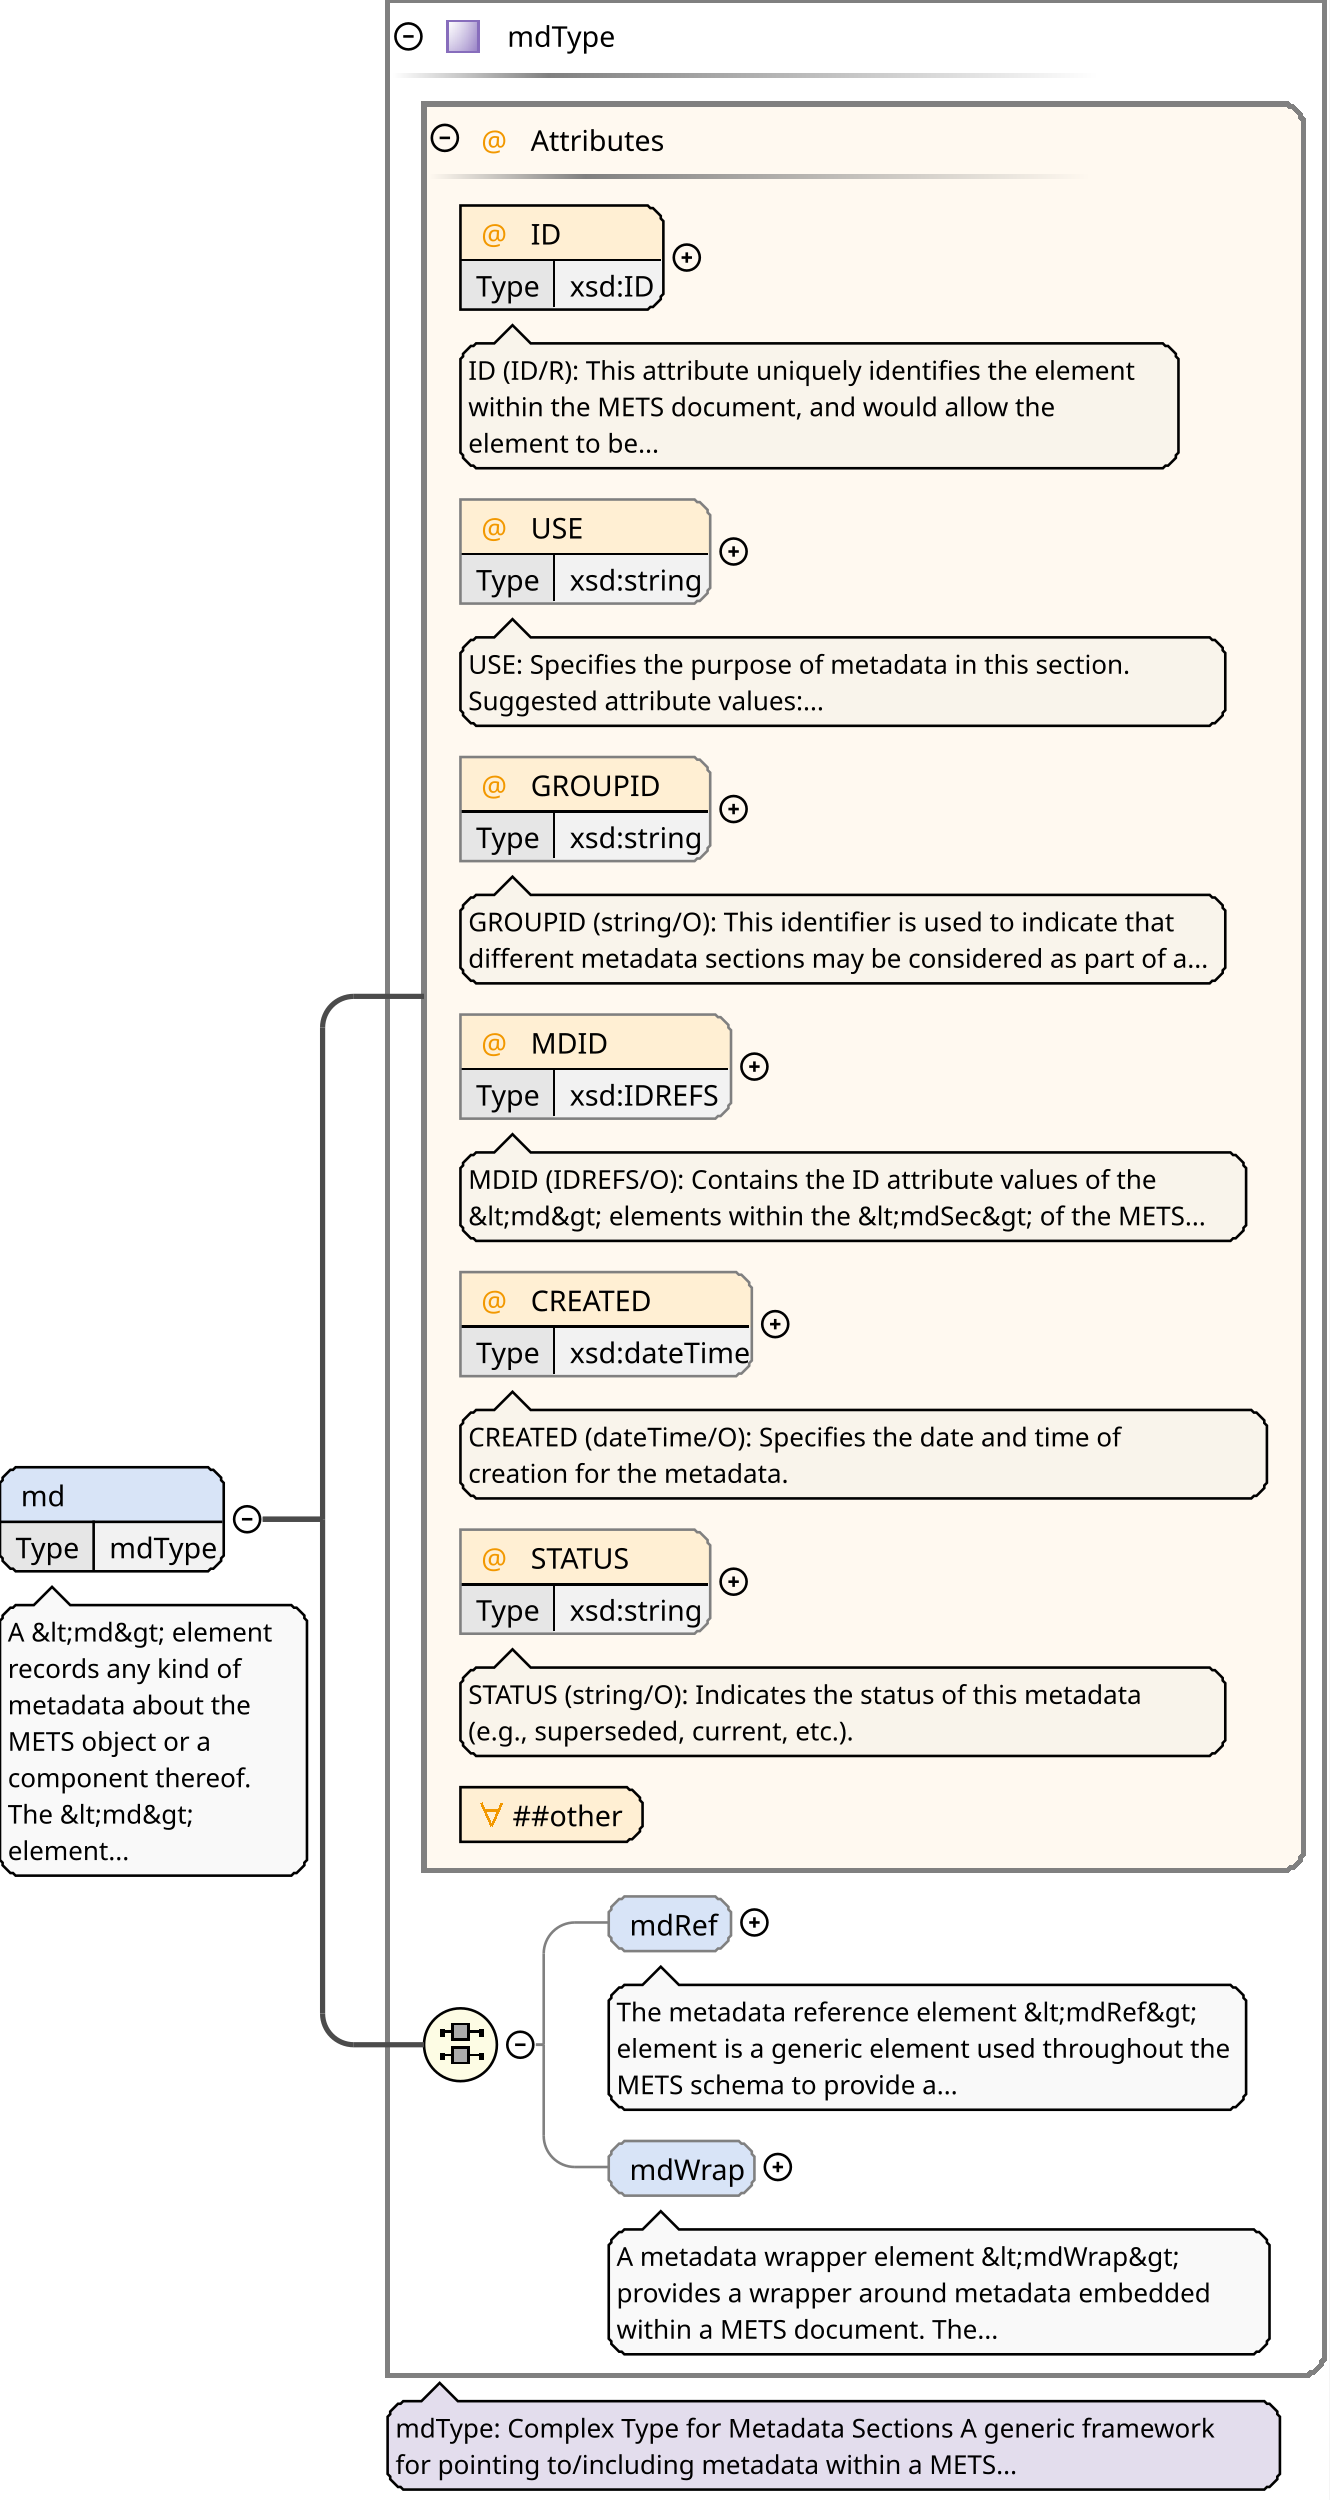
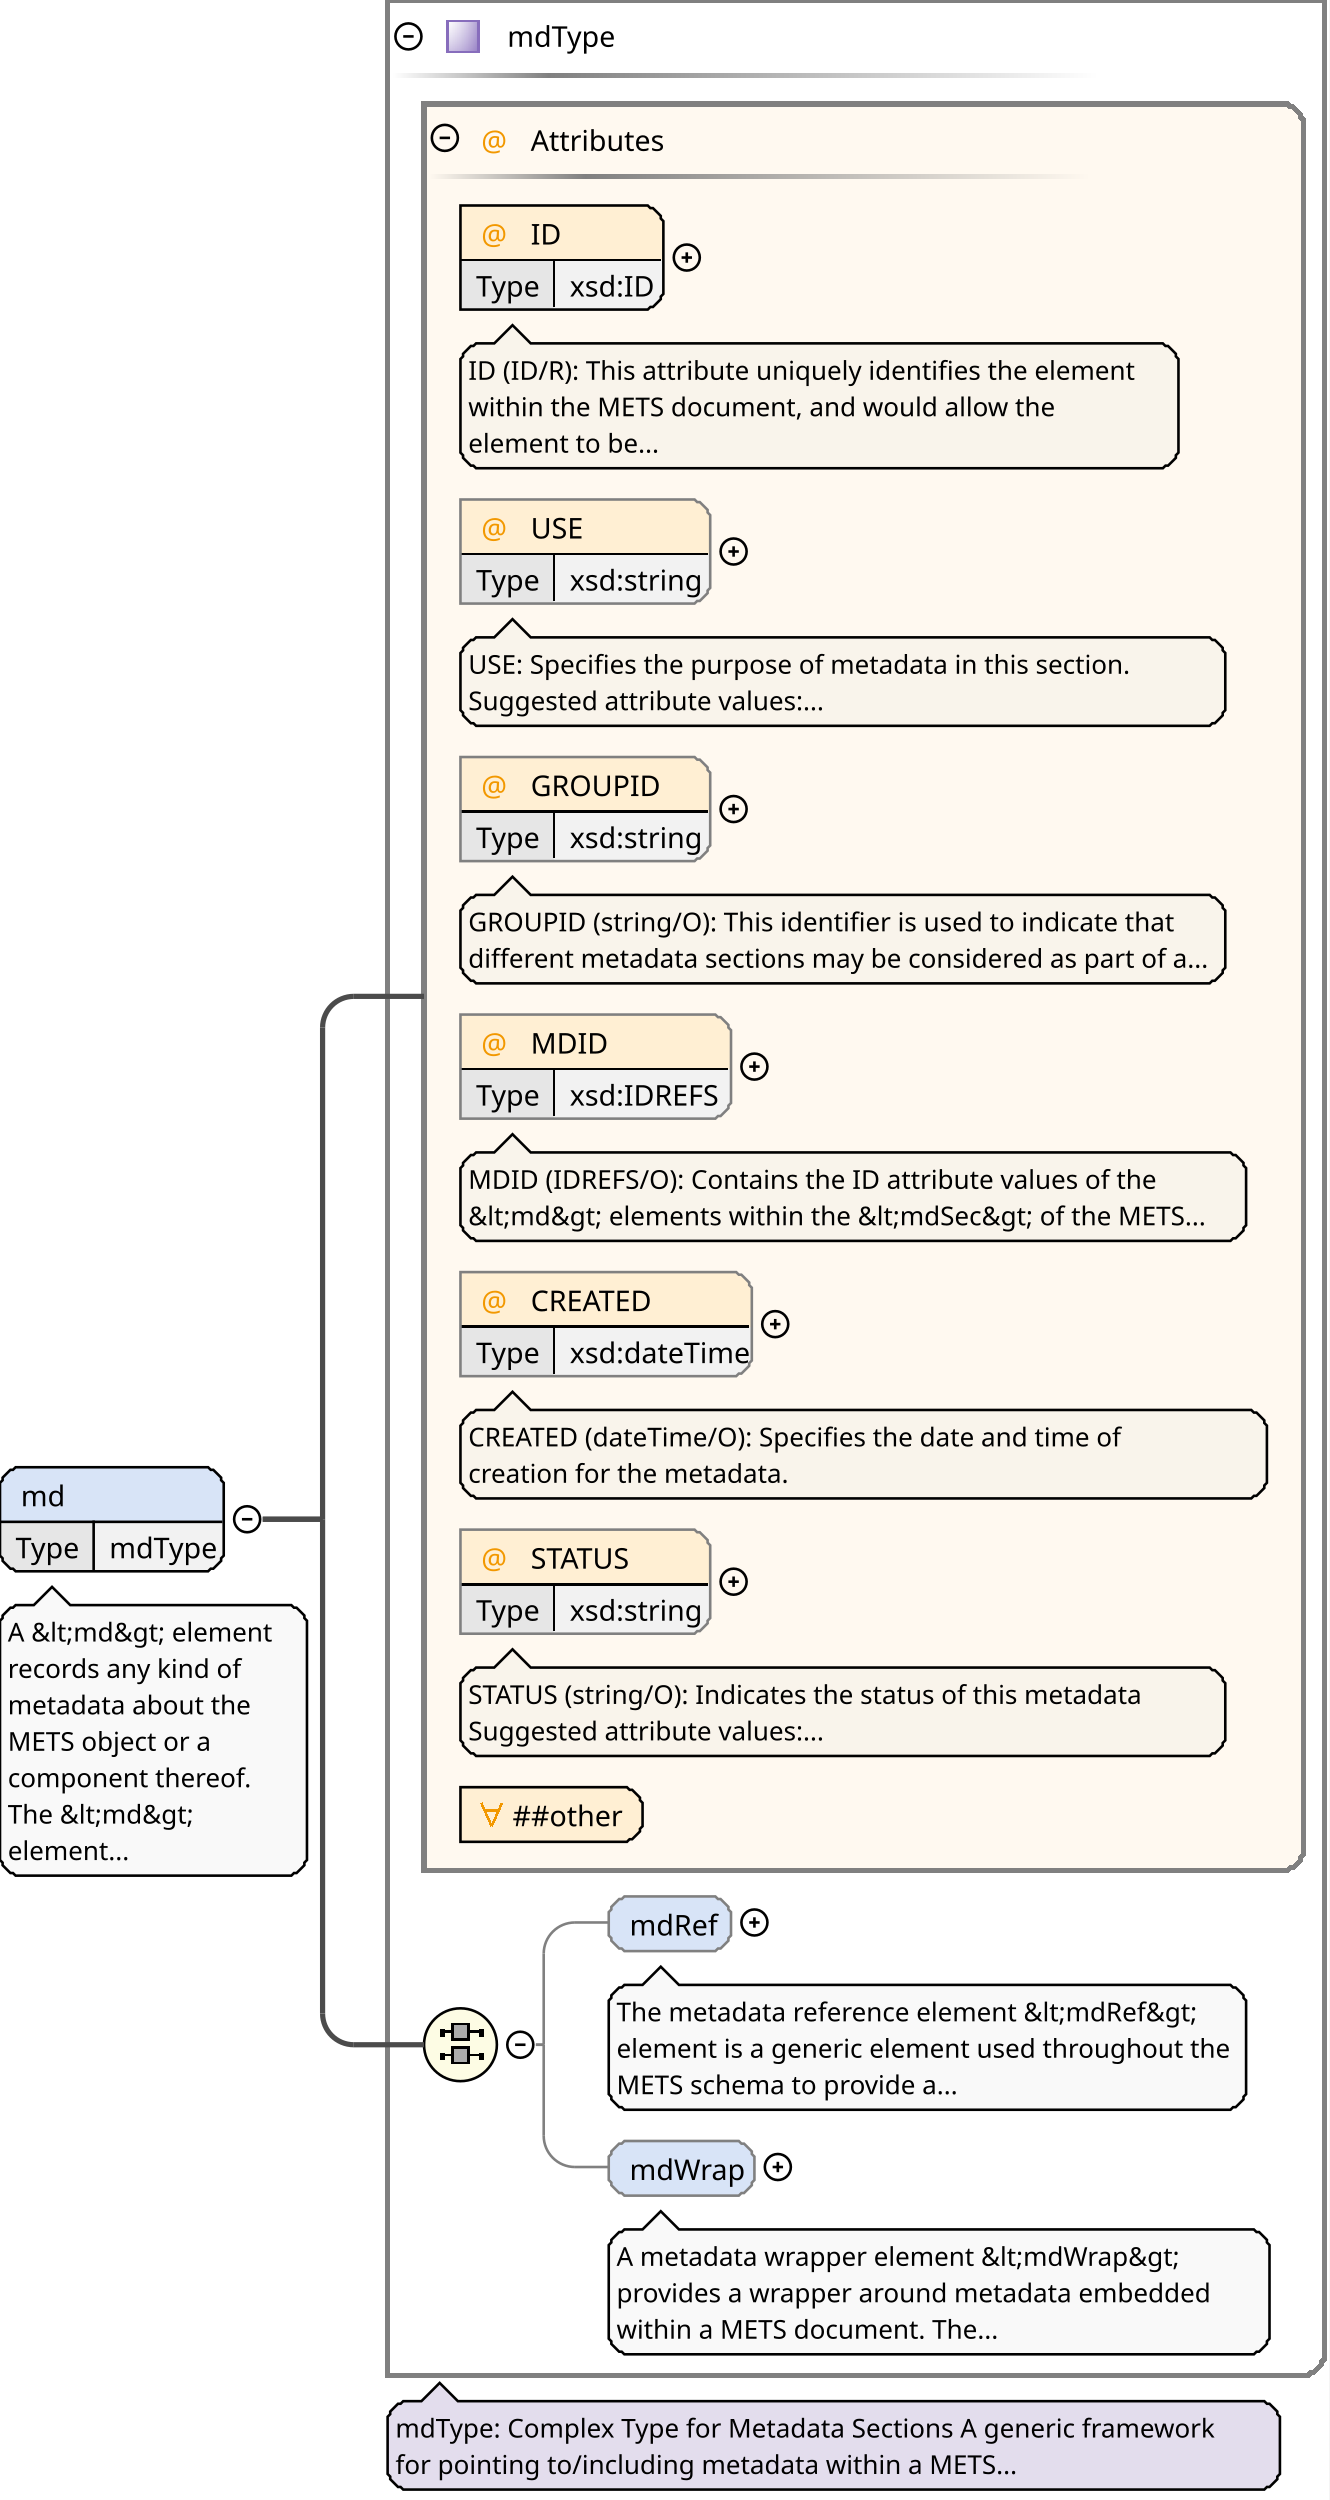
<svg xmlns="http://www.w3.org/2000/svg" color-interpolation="auto" color-rendering="auto" fill="black" fill-opacity="1" font-family="'Dialog'" font-size="12px" font-style="normal" font-weight="normal" height="961" image-rendering="auto" shape-rendering="auto" stroke="black" stroke-dasharray="none" stroke-dashoffset="0" stroke-linecap="square" stroke-linejoin="miter" stroke-miterlimit="10" stroke-opacity="1" stroke-width="1" text-rendering="auto" width="511">
  <defs id="genericDefs" />
  <g>
    <defs id="defs1">
      <linearGradient gradientUnits="userSpaceOnUse" id="linearGradient1" spreadMethod="pad" x1="211" x2="422" y1="28" y2="28">
        <stop offset="0%" stop-color="gray" stop-opacity="1" />
        <stop offset="100%" stop-color="white" stop-opacity="1" />
      </linearGradient>
      <linearGradient gradientUnits="userSpaceOnUse" id="linearGradient2" spreadMethod="pad" x1="151" x2="211" y1="28" y2="28">
        <stop offset="0%" stop-color="white" stop-opacity="1" />
        <stop offset="100%" stop-color="gray" stop-opacity="1" />
      </linearGradient>
      <linearGradient gradientUnits="userSpaceOnUse" id="linearGradient3" spreadMethod="pad" x1="172" x2="172" y1="8" y2="20">
        <stop offset="0%" stop-color="rgb(255,255,255)" stop-opacity="0.353" />
        <stop offset="100%" stop-color="rgb(135,109,188)" stop-opacity="0.667" />
      </linearGradient>
      <linearGradient gradientUnits="userSpaceOnUse" id="linearGradient4" spreadMethod="pad" x1="172" x2="184" y1="8" y2="8">
        <stop offset="0%" stop-color="rgb(255,255,255)" stop-opacity="0.353" />
        <stop offset="100%" stop-color="rgb(135,109,188)" stop-opacity="0.667" />
      </linearGradient>
      <linearGradient gradientUnits="userSpaceOnUse" id="linearGradient5" spreadMethod="pad" x1="225" x2="419" y1="67" y2="67">
        <stop offset="0%" stop-color="gray" stop-opacity="1" />
        <stop offset="100%" stop-color="rgb(255,249,240)" stop-opacity="1" />
      </linearGradient>
      <linearGradient gradientUnits="userSpaceOnUse" id="linearGradient6" spreadMethod="pad" x1="165" x2="225" y1="67" y2="67">
        <stop offset="0%" stop-color="rgb(255,249,240)" stop-opacity="1" />
        <stop offset="100%" stop-color="gray" stop-opacity="1" />
      </linearGradient>
      <clipPath clipPathUnits="userSpaceOnUse" id="clipPath1">
        <path d="M0 0 L511 0 L511 961 L0 961 L0 0 Z" />
      </clipPath>
    </defs>
    <g fill="white" stroke="white">
      <rect clip-path="url(#clipPath1)" height="961" stroke="none" width="511" x="0" y="0" />
    </g>
    <g fill="rgb(216,228,247)" font-family="sans-serif" font-size="11px" stroke="rgb(216,228,247)">
      <polygon clip-path="url(#clipPath1)" points=" 0 570 1 569 1 568 2 567 3 566 4 565 5 565 6 564 80 564 81 565 82 565 83 566 84 567 85 568 85 569 86 570 86 585 85 585 85 585 84 585 83 585 82 585 81 585 80 585 6 585 5 585 4 585 3 585 2 585 1 585 1 585 0 585" stroke="none" />
      <polygon clip-path="url(#clipPath1)" fill="rgb(230,230,230)" points=" 0 585 1 585 1 585 2 585 3 585 4 585 5 585 6 585 36 585 36 585 36 585 36 585 36 585 36 585 36 585 36 585 36 598 36 599 36 600 36 601 36 602 36 603 36 603 36 604 6 604 5 603 4 603 3 602 2 601 1 600 1 599 0 598" stroke="none" />
      <polygon clip-path="url(#clipPath1)" fill="rgb(242,242,242)" points=" 36 585 36 585 36 585 36 585 36 585 36 585 36 585 36 585 80 585 81 585 82 585 83 585 84 585 85 585 85 585 86 585 86 598 85 599 85 600 84 601 83 602 82 603 81 603 80 604 36 604 36 603 36 603 36 602 36 601 36 600 36 599 36 598" stroke="none" />
      <line clip-path="url(#clipPath1)" fill="none" stroke="black" x1="0" x2="85" y1="585" y2="585" />
      <text clip-path="url(#clipPath1)" fill="black" stroke="none" x="6" xml:space="preserve" y="599">Type</text>
      <text clip-path="url(#clipPath1)" fill="black" stroke="none" x="42" xml:space="preserve" y="599">mdType</text>
      <line clip-path="url(#clipPath1)" fill="none" stroke="black" x1="36" x2="36" y1="585" y2="603" />
    </g>
    <g font-family="sans-serif" font-size="11px" stroke-linecap="butt" text-rendering="optimizeLegibility">
      <polygon clip-path="url(#clipPath1)" fill="none" points=" 0 570 1 569 1 568 2 567 3 566 4 565 5 565 6 564 80 564 81 565 82 565 83 566 84 567 85 568 85 569 86 570 86 598 85 599 85 600 84 601 83 602 82 603 81 603 80 604 6 604 5 603 4 603 3 602 2 601 1 600 1 599 0 598" />
      <text clip-path="url(#clipPath1)" shape-rendering="crispEdges" stroke="none" text-rendering="geometricPrecision" x="8" xml:space="preserve" y="579">md</text>
      <circle clip-path="url(#clipPath1)" cx="95" cy="584" fill="none" r="5" />
      <line clip-path="url(#clipPath1)" fill="none" x1="93" x2="97" y1="584" y2="584" />
    </g>
    <g fill="white" font-family="sans-serif" font-size="11px" shape-rendering="crispEdges" stroke="white" stroke-linecap="butt" stroke-width="2" text-rendering="geometricPrecision">
      <polygon clip-path="url(#clipPath1)" points=" 149 0 509 0 509 907 508 908 508 909 507 910 506 911 505 912 504 912 503 913 149 913" stroke="none" />
      <polygon clip-path="url(#clipPath1)" fill="none" points=" 149 0 509 0 509 907 508 908 508 909 507 910 506 911 505 912 504 912 503 913 149 913" stroke="gray" />
      <rect clip-path="url(#clipPath1)" fill="url(#linearGradient1)" height="2" stroke="none" width="211" x="211" y="28" />
      <rect clip-path="url(#clipPath1)" fill="url(#linearGradient2)" height="2" stroke="none" width="60" x="151" y="28" />
      <rect clip-path="url(#clipPath1)" height="12" stroke="none" stroke-width="1" width="12" x="172" y="8" />
      <rect clip-path="url(#clipPath1)" fill="url(#linearGradient3)" height="12" stroke="none" stroke-width="1" width="12" x="172" y="8" />
      <rect clip-path="url(#clipPath1)" fill="url(#linearGradient4)" height="12" stroke="none" stroke-width="1" width="12" x="172" y="8" />
      <rect clip-path="url(#clipPath1)" fill="none" height="12" stroke="rgb(135,109,188)" stroke-width="1" width="12" x="172" y="8" />
      <text clip-path="url(#clipPath1)" fill="black" stroke="none" stroke-width="1" x="195" xml:space="preserve" y="18">mdType</text>
    </g>
    <g font-family="sans-serif" font-size="11px" stroke-linecap="butt" text-rendering="optimizeLegibility">
      <circle clip-path="url(#clipPath1)" cx="157" cy="14" fill="none" r="5" />
      <line clip-path="url(#clipPath1)" fill="none" x1="155" x2="159" y1="14" y2="14" />
    </g>
    <g fill="rgb(255,249,240)" font-family="sans-serif" font-size="11px" shape-rendering="crispEdges" stroke="rgb(255,249,240)" stroke-linecap="butt" stroke-width="2" text-rendering="geometricPrecision">
      <polygon clip-path="url(#clipPath1)" points=" 163 40 495 40 496 41 497 41 498 42 499 43 500 44 500 45 501 46 501 713 500 714 500 715 499 716 498 717 497 718 496 718 495 719 163 719" stroke="none" />
      <polygon clip-path="url(#clipPath1)" fill="none" points=" 163 40 495 40 496 41 497 41 498 42 499 43 500 44 500 45 501 46 501 713 500 714 500 715 499 716 498 717 497 718 496 718 495 719 163 719" stroke="gray" />
      <rect clip-path="url(#clipPath1)" fill="url(#linearGradient5)" height="2" stroke="none" width="194" x="225" y="67" />
      <rect clip-path="url(#clipPath1)" fill="url(#linearGradient6)" height="2" stroke="none" width="60" x="165" y="67" />
      <text clip-path="url(#clipPath1)" fill="rgb(242,152,0)" stroke="none" stroke-width="1" x="185" xml:space="preserve" y="58">@</text>
      <text clip-path="url(#clipPath1)" fill="black" stroke="none" stroke-width="1" x="204" xml:space="preserve" y="58">Attributes</text>
    </g>
    <g font-family="sans-serif" font-size="11px" stroke-linecap="butt" text-rendering="optimizeLegibility">
      <circle clip-path="url(#clipPath1)" cx="171" cy="53" fill="none" r="5" />
      <line clip-path="url(#clipPath1)" fill="none" x1="169" x2="173" y1="53" y2="53" />
    </g>
    <g fill="rgb(255,239,211)" font-family="sans-serif" font-size="11px" shape-rendering="crispEdges" stroke="rgb(255,239,211)" stroke-linecap="butt" text-rendering="geometricPrecision">
      <polygon clip-path="url(#clipPath1)" points=" 177 79 249 79 250 80 251 80 252 81 253 82 254 83 254 84 255 85 255 100 254 100 254 100 253 100 252 100 251 100 250 100 249 100 177 100" stroke="none" />
      <polygon clip-path="url(#clipPath1)" fill="rgb(230,230,230)" points=" 177 100 213 100 213 100 213 100 213 100 213 100 213 100 213 100 213 100 213 113 213 114 213 115 213 116 213 117 213 118 213 118 213 119 177 119" stroke="none" />
      <polygon clip-path="url(#clipPath1)" fill="rgb(242,242,242)" points=" 213 100 249 100 250 100 251 100 252 100 253 100 254 100 254 100 255 100 255 113 254 114 254 115 253 116 252 117 251 118 250 118 249 119 213 119" stroke="none" />
      <line clip-path="url(#clipPath1)" fill="none" stroke="black" x1="177" x2="254" y1="100" y2="100" />
      <text clip-path="url(#clipPath1)" fill="black" stroke="none" x="183" xml:space="preserve" y="114">Type</text>
      <text clip-path="url(#clipPath1)" fill="black" stroke="none" x="219" xml:space="preserve" y="114">xsd:ID</text>
      <line clip-path="url(#clipPath1)" fill="none" stroke="black" x1="213" x2="213" y1="100" y2="118" />
    </g>
    <g font-family="sans-serif" font-size="11px" stroke-linecap="butt" text-rendering="optimizeLegibility">
      <polygon clip-path="url(#clipPath1)" fill="none" points=" 177 79 249 79 250 80 251 80 252 81 253 82 254 83 254 84 255 85 255 113 254 114 254 115 253 116 252 117 251 118 250 118 249 119 177 119" />
    </g>
    <g fill="rgb(242,152,0)" font-family="sans-serif" font-size="11px" shape-rendering="crispEdges" stroke="rgb(242,152,0)" stroke-linecap="butt" text-rendering="geometricPrecision">
      <text clip-path="url(#clipPath1)" stroke="none" x="185" xml:space="preserve" y="94">@</text>
      <text clip-path="url(#clipPath1)" fill="black" stroke="none" x="204" xml:space="preserve" y="94">ID</text>
    </g>
    <g font-family="sans-serif" font-size="11px" stroke-linecap="butt" text-rendering="optimizeLegibility">
      <circle clip-path="url(#clipPath1)" cx="264" cy="99" fill="none" r="5" />
      <line clip-path="url(#clipPath1)" fill="none" x1="262" x2="266" y1="99" y2="99" />
      <line clip-path="url(#clipPath1)" fill="none" x1="264" x2="264" y1="97" y2="101" />
    </g>
    <g fill="rgb(249,244,235)" font-family="sans-serif" font-size="11px" shape-rendering="crispEdges" stroke="rgb(249,244,235)" stroke-linecap="butt" text-rendering="geometricPrecision">
      <polygon clip-path="url(#clipPath1)" points=" 177 138 178 137 178 136 179 135 180 134 181 133 182 133 183 132 190 132 197 125 204 132 447 132 448 133 449 133 450 134 451 135 452 136 452 137 453 138 453 174 452 175 452 176 451 177 450 178 449 179 448 179 447 180 183 180 182 179 181 179 180 178 179 177 178 176 178 175 177 174" stroke="none" />
    </g>
    <g font-family="sans-serif" font-size="11px" stroke-linecap="butt" text-rendering="optimizeLegibility">
      <polygon clip-path="url(#clipPath1)" fill="none" points=" 177 138 178 137 178 136 179 135 180 134 181 133 182 133 183 132 190 132 197 125 204 132 447 132 448 133 449 133 450 134 451 135 452 136 452 137 453 138 453 174 452 175 452 176 451 177 450 178 449 179 448 179 447 180 183 180 182 179 181 179 180 178 179 177 178 176 178 175 177 174" />
      <text clip-path="url(#clipPath1)" font-size="10px" shape-rendering="crispEdges" stroke="none" text-rendering="geometricPrecision" x="180" xml:space="preserve" y="146">ID (ID/R): This attribute uniquely identifies the element </text>
      <text clip-path="url(#clipPath1)" font-size="10px" shape-rendering="crispEdges" stroke="none" text-rendering="geometricPrecision" x="180" xml:space="preserve" y="160">within the METS document, and would allow the </text>
      <text clip-path="url(#clipPath1)" font-size="10px" shape-rendering="crispEdges" stroke="none" text-rendering="geometricPrecision" x="180" xml:space="preserve" y="174">element to be...</text>
    </g>
    <g fill="rgb(255,239,211)" font-family="sans-serif" font-size="11px" shape-rendering="crispEdges" stroke="rgb(255,239,211)" stroke-linecap="butt" text-rendering="geometricPrecision">
      <polygon clip-path="url(#clipPath1)" points=" 177 192 267 192 268 193 269 193 270 194 271 195 272 196 272 197 273 198 273 213 272 213 272 213 271 213 270 213 269 213 268 213 267 213 177 213" stroke="none" />
      <polygon clip-path="url(#clipPath1)" fill="rgb(230,230,230)" points=" 177 213 213 213 213 213 213 213 213 213 213 213 213 213 213 213 213 213 213 226 213 227 213 228 213 229 213 230 213 231 213 231 213 232 177 232" stroke="none" />
      <polygon clip-path="url(#clipPath1)" fill="rgb(242,242,242)" points=" 213 213 267 213 268 213 269 213 270 213 271 213 272 213 272 213 273 213 273 226 272 227 272 228 271 229 270 230 269 231 268 231 267 232 213 232" stroke="none" />
      <line clip-path="url(#clipPath1)" fill="none" stroke="black" x1="177" x2="272" y1="213" y2="213" />
      <text clip-path="url(#clipPath1)" fill="black" stroke="none" x="183" xml:space="preserve" y="227">Type</text>
      <text clip-path="url(#clipPath1)" fill="black" stroke="none" x="219" xml:space="preserve" y="227">xsd:string</text>
      <line clip-path="url(#clipPath1)" fill="none" stroke="black" x1="213" x2="213" y1="213" y2="231" />
    </g>
    <g fill="gray" font-family="sans-serif" font-size="11px" stroke="gray" stroke-linecap="butt" text-rendering="optimizeLegibility">
      <polygon clip-path="url(#clipPath1)" fill="none" points=" 177 192 267 192 268 193 269 193 270 194 271 195 272 196 272 197 273 198 273 226 272 227 272 228 271 229 270 230 269 231 268 231 267 232 177 232" />
    </g>
    <g fill="rgb(242,152,0)" font-family="sans-serif" font-size="11px" shape-rendering="crispEdges" stroke="rgb(242,152,0)" stroke-linecap="butt" text-rendering="geometricPrecision">
      <text clip-path="url(#clipPath1)" stroke="none" x="185" xml:space="preserve" y="207">@</text>
      <text clip-path="url(#clipPath1)" fill="black" stroke="none" x="204" xml:space="preserve" y="207">USE</text>
    </g>
    <g font-family="sans-serif" font-size="11px" stroke-linecap="butt" text-rendering="optimizeLegibility">
      <circle clip-path="url(#clipPath1)" cx="282" cy="212" fill="none" r="5" />
      <line clip-path="url(#clipPath1)" fill="none" x1="280" x2="284" y1="212" y2="212" />
      <line clip-path="url(#clipPath1)" fill="none" x1="282" x2="282" y1="210" y2="214" />
    </g>
    <g fill="rgb(249,244,235)" font-family="sans-serif" font-size="11px" shape-rendering="crispEdges" stroke="rgb(249,244,235)" stroke-linecap="butt" text-rendering="geometricPrecision">
      <polygon clip-path="url(#clipPath1)" points=" 177 251 178 250 178 249 179 248 180 247 181 246 182 246 183 245 190 245 197 238 204 245 465 245 466 246 467 246 468 247 469 248 470 249 470 250 471 251 471 273 470 274 470 275 469 276 468 277 467 278 466 278 465 279 183 279 182 278 181 278 180 277 179 276 178 275 178 274 177 273" stroke="none" />
    </g>
    <g font-family="sans-serif" font-size="11px" stroke-linecap="butt" text-rendering="optimizeLegibility">
      <polygon clip-path="url(#clipPath1)" fill="none" points=" 177 251 178 250 178 249 179 248 180 247 181 246 182 246 183 245 190 245 197 238 204 245 465 245 466 246 467 246 468 247 469 248 470 249 470 250 471 251 471 273 470 274 470 275 469 276 468 277 467 278 466 278 465 279 183 279 182 278 181 278 180 277 179 276 178 275 178 274 177 273" />
      <text clip-path="url(#clipPath1)" font-size="10px" shape-rendering="crispEdges" stroke="none" text-rendering="geometricPrecision" x="180" xml:space="preserve" y="259">USE: Specifies the purpose of metadata in this section. </text>
      <text clip-path="url(#clipPath1)" font-size="10px" shape-rendering="crispEdges" stroke="none" text-rendering="geometricPrecision" x="180" xml:space="preserve" y="273">Suggested attribute values:...</text>
    </g>
    <g fill="rgb(255,239,211)" font-family="sans-serif" font-size="11px" shape-rendering="crispEdges" stroke="rgb(255,239,211)" stroke-linecap="butt" text-rendering="geometricPrecision">
      <polygon clip-path="url(#clipPath1)" points=" 177 291 267 291 268 292 269 292 270 293 271 294 272 295 272 296 273 297 273 312 272 312 272 312 271 312 270 312 269 312 268 312 267 312 177 312" stroke="none" />
      <polygon clip-path="url(#clipPath1)" fill="rgb(230,230,230)" points=" 177 312 213 312 213 312 213 312 213 312 213 312 213 312 213 312 213 312 213 325 213 326 213 327 213 328 213 329 213 330 213 330 213 331 177 331" stroke="none" />
      <polygon clip-path="url(#clipPath1)" fill="rgb(242,242,242)" points=" 213 312 267 312 268 312 269 312 270 312 271 312 272 312 272 312 273 312 273 325 272 326 272 327 271 328 270 329 269 330 268 330 267 331 213 331" stroke="none" />
      <line clip-path="url(#clipPath1)" fill="none" stroke="black" x1="177" x2="272" y1="312" y2="312" />
      <text clip-path="url(#clipPath1)" fill="black" stroke="none" x="183" xml:space="preserve" y="326">Type</text>
      <text clip-path="url(#clipPath1)" fill="black" stroke="none" x="219" xml:space="preserve" y="326">xsd:string</text>
      <line clip-path="url(#clipPath1)" fill="none" stroke="black" x1="213" x2="213" y1="312" y2="330" />
    </g>
    <g fill="gray" font-family="sans-serif" font-size="11px" stroke="gray" stroke-linecap="butt" text-rendering="optimizeLegibility">
      <polygon clip-path="url(#clipPath1)" fill="none" points=" 177 291 267 291 268 292 269 292 270 293 271 294 272 295 272 296 273 297 273 325 272 326 272 327 271 328 270 329 269 330 268 330 267 331 177 331" />
    </g>
    <g fill="rgb(242,152,0)" font-family="sans-serif" font-size="11px" shape-rendering="crispEdges" stroke="rgb(242,152,0)" stroke-linecap="butt" text-rendering="geometricPrecision">
      <text clip-path="url(#clipPath1)" stroke="none" x="185" xml:space="preserve" y="306">@</text>
      <text clip-path="url(#clipPath1)" fill="black" stroke="none" x="204" xml:space="preserve" y="306">GROUPID</text>
    </g>
    <g font-family="sans-serif" font-size="11px" stroke-linecap="butt" text-rendering="optimizeLegibility">
      <circle clip-path="url(#clipPath1)" cx="282" cy="311" fill="none" r="5" />
      <line clip-path="url(#clipPath1)" fill="none" x1="280" x2="284" y1="311" y2="311" />
      <line clip-path="url(#clipPath1)" fill="none" x1="282" x2="282" y1="309" y2="313" />
    </g>
    <g fill="rgb(249,244,235)" font-family="sans-serif" font-size="11px" shape-rendering="crispEdges" stroke="rgb(249,244,235)" stroke-linecap="butt" text-rendering="geometricPrecision">
      <polygon clip-path="url(#clipPath1)" points=" 177 350 178 349 178 348 179 347 180 346 181 345 182 345 183 344 190 344 197 337 204 344 465 344 466 345 467 345 468 346 469 347 470 348 470 349 471 350 471 372 470 373 470 374 469 375 468 376 467 377 466 377 465 378 183 378 182 377 181 377 180 376 179 375 178 374 178 373 177 372" stroke="none" />
    </g>
    <g font-family="sans-serif" font-size="11px" stroke-linecap="butt" text-rendering="optimizeLegibility">
      <polygon clip-path="url(#clipPath1)" fill="none" points=" 177 350 178 349 178 348 179 347 180 346 181 345 182 345 183 344 190 344 197 337 204 344 465 344 466 345 467 345 468 346 469 347 470 348 470 349 471 350 471 372 470 373 470 374 469 375 468 376 467 377 466 377 465 378 183 378 182 377 181 377 180 376 179 375 178 374 178 373 177 372" />
      <text clip-path="url(#clipPath1)" font-size="10px" shape-rendering="crispEdges" stroke="none" text-rendering="geometricPrecision" x="180" xml:space="preserve" y="358">GROUPID (string/O): This identifier is used to indicate that </text>
      <text clip-path="url(#clipPath1)" font-size="10px" shape-rendering="crispEdges" stroke="none" text-rendering="geometricPrecision" x="180" xml:space="preserve" y="372">different metadata sections may be considered as part of a...</text>
    </g>
    <g fill="rgb(255,239,211)" font-family="sans-serif" font-size="11px" shape-rendering="crispEdges" stroke="rgb(255,239,211)" stroke-linecap="butt" text-rendering="geometricPrecision">
      <polygon clip-path="url(#clipPath1)" points=" 177 390 275 390 276 391 277 391 278 392 279 393 280 394 280 395 281 396 281 411 280 411 280 411 279 411 278 411 277 411 276 411 275 411 177 411" stroke="none" />
      <polygon clip-path="url(#clipPath1)" fill="rgb(230,230,230)" points=" 177 411 213 411 213 411 213 411 213 411 213 411 213 411 213 411 213 411 213 424 213 425 213 426 213 427 213 428 213 429 213 429 213 430 177 430" stroke="none" />
      <polygon clip-path="url(#clipPath1)" fill="rgb(242,242,242)" points=" 213 411 275 411 276 411 277 411 278 411 279 411 280 411 280 411 281 411 281 424 280 425 280 426 279 427 278 428 277 429 276 429 275 430 213 430" stroke="none" />
      <line clip-path="url(#clipPath1)" fill="none" stroke="black" x1="177" x2="280" y1="411" y2="411" />
      <text clip-path="url(#clipPath1)" fill="black" stroke="none" x="183" xml:space="preserve" y="425">Type</text>
      <text clip-path="url(#clipPath1)" fill="black" stroke="none" x="219" xml:space="preserve" y="425">xsd:IDREFS</text>
      <line clip-path="url(#clipPath1)" fill="none" stroke="black" x1="213" x2="213" y1="411" y2="429" />
    </g>
    <g fill="gray" font-family="sans-serif" font-size="11px" stroke="gray" stroke-linecap="butt" text-rendering="optimizeLegibility">
      <polygon clip-path="url(#clipPath1)" fill="none" points=" 177 390 275 390 276 391 277 391 278 392 279 393 280 394 280 395 281 396 281 424 280 425 280 426 279 427 278 428 277 429 276 429 275 430 177 430" />
    </g>
    <g fill="rgb(242,152,0)" font-family="sans-serif" font-size="11px" shape-rendering="crispEdges" stroke="rgb(242,152,0)" stroke-linecap="butt" text-rendering="geometricPrecision">
      <text clip-path="url(#clipPath1)" stroke="none" x="185" xml:space="preserve" y="405">@</text>
      <text clip-path="url(#clipPath1)" fill="black" stroke="none" x="204" xml:space="preserve" y="405">MDID</text>
    </g>
    <g font-family="sans-serif" font-size="11px" stroke-linecap="butt" text-rendering="optimizeLegibility">
      <circle clip-path="url(#clipPath1)" cx="290" cy="410" fill="none" r="5" />
      <line clip-path="url(#clipPath1)" fill="none" x1="288" x2="292" y1="410" y2="410" />
      <line clip-path="url(#clipPath1)" fill="none" x1="290" x2="290" y1="408" y2="412" />
    </g>
    <g fill="rgb(249,244,235)" font-family="sans-serif" font-size="11px" shape-rendering="crispEdges" stroke="rgb(249,244,235)" stroke-linecap="butt" text-rendering="geometricPrecision">
      <polygon clip-path="url(#clipPath1)" points=" 177 449 178 448 178 447 179 446 180 445 181 444 182 444 183 443 190 443 197 436 204 443 473 443 474 444 475 444 476 445 477 446 478 447 478 448 479 449 479 471 478 472 478 473 477 474 476 475 475 476 474 476 473 477 183 477 182 476 181 476 180 475 179 474 178 473 178 472 177 471" stroke="none" />
    </g>
    <g font-family="sans-serif" font-size="11px" stroke-linecap="butt" text-rendering="optimizeLegibility">
      <polygon clip-path="url(#clipPath1)" fill="none" points=" 177 449 178 448 178 447 179 446 180 445 181 444 182 444 183 443 190 443 197 436 204 443 473 443 474 444 475 444 476 445 477 446 478 447 478 448 479 449 479 471 478 472 478 473 477 474 476 475 475 476 474 476 473 477 183 477 182 476 181 476 180 475 179 474 178 473 178 472 177 471" />
      <text clip-path="url(#clipPath1)" font-size="10px" shape-rendering="crispEdges" stroke="none" text-rendering="geometricPrecision" x="180" xml:space="preserve" y="457">MDID (IDREFS/O): Contains the ID attribute values of the </text>
      <text clip-path="url(#clipPath1)" font-size="10px" shape-rendering="crispEdges" stroke="none" text-rendering="geometricPrecision" x="180" xml:space="preserve" y="471">&amp;lt;md&amp;gt; elements within the &amp;lt;mdSec&amp;gt; of the METS...</text>
    </g>
    <g fill="rgb(255,239,211)" font-family="sans-serif" font-size="11px" shape-rendering="crispEdges" stroke="rgb(255,239,211)" stroke-linecap="butt" text-rendering="geometricPrecision">
      <polygon clip-path="url(#clipPath1)" points=" 177 489 283 489 284 490 285 490 286 491 287 492 288 493 288 494 289 495 289 510 288 510 288 510 287 510 286 510 285 510 284 510 283 510 177 510" stroke="none" />
      <polygon clip-path="url(#clipPath1)" fill="rgb(230,230,230)" points=" 177 510 213 510 213 510 213 510 213 510 213 510 213 510 213 510 213 510 213 523 213 524 213 525 213 526 213 527 213 528 213 528 213 529 177 529" stroke="none" />
      <polygon clip-path="url(#clipPath1)" fill="rgb(242,242,242)" points=" 213 510 283 510 284 510 285 510 286 510 287 510 288 510 288 510 289 510 289 523 288 524 288 525 287 526 286 527 285 528 284 528 283 529 213 529" stroke="none" />
      <line clip-path="url(#clipPath1)" fill="none" stroke="black" x1="177" x2="288" y1="510" y2="510" />
      <text clip-path="url(#clipPath1)" fill="black" stroke="none" x="183" xml:space="preserve" y="524">Type</text>
      <text clip-path="url(#clipPath1)" fill="black" stroke="none" x="219" xml:space="preserve" y="524">xsd:dateTime</text>
      <line clip-path="url(#clipPath1)" fill="none" stroke="black" x1="213" x2="213" y1="510" y2="528" />
    </g>
    <g fill="gray" font-family="sans-serif" font-size="11px" stroke="gray" stroke-linecap="butt" text-rendering="optimizeLegibility">
      <polygon clip-path="url(#clipPath1)" fill="none" points=" 177 489 283 489 284 490 285 490 286 491 287 492 288 493 288 494 289 495 289 523 288 524 288 525 287 526 286 527 285 528 284 528 283 529 177 529" />
    </g>
    <g fill="rgb(242,152,0)" font-family="sans-serif" font-size="11px" shape-rendering="crispEdges" stroke="rgb(242,152,0)" stroke-linecap="butt" text-rendering="geometricPrecision">
      <text clip-path="url(#clipPath1)" stroke="none" x="185" xml:space="preserve" y="504">@</text>
      <text clip-path="url(#clipPath1)" fill="black" stroke="none" x="204" xml:space="preserve" y="504">CREATED</text>
    </g>
    <g font-family="sans-serif" font-size="11px" stroke-linecap="butt" text-rendering="optimizeLegibility">
      <circle clip-path="url(#clipPath1)" cx="298" cy="509" fill="none" r="5" />
      <line clip-path="url(#clipPath1)" fill="none" x1="296" x2="300" y1="509" y2="509" />
      <line clip-path="url(#clipPath1)" fill="none" x1="298" x2="298" y1="507" y2="511" />
    </g>
    <g fill="rgb(249,244,235)" font-family="sans-serif" font-size="11px" shape-rendering="crispEdges" stroke="rgb(249,244,235)" stroke-linecap="butt" text-rendering="geometricPrecision">
      <polygon clip-path="url(#clipPath1)" points=" 177 548 178 547 178 546 179 545 180 544 181 543 182 543 183 542 190 542 197 535 204 542 481 542 482 543 483 543 484 544 485 545 486 546 486 547 487 548 487 570 486 571 486 572 485 573 484 574 483 575 482 575 481 576 183 576 182 575 181 575 180 574 179 573 178 572 178 571 177 570" stroke="none" />
    </g>
    <g font-family="sans-serif" font-size="11px" stroke-linecap="butt" text-rendering="optimizeLegibility">
      <polygon clip-path="url(#clipPath1)" fill="none" points=" 177 548 178 547 178 546 179 545 180 544 181 543 182 543 183 542 190 542 197 535 204 542 481 542 482 543 483 543 484 544 485 545 486 546 486 547 487 548 487 570 486 571 486 572 485 573 484 574 483 575 482 575 481 576 183 576 182 575 181 575 180 574 179 573 178 572 178 571 177 570" />
      <text clip-path="url(#clipPath1)" font-size="10px" shape-rendering="crispEdges" stroke="none" text-rendering="geometricPrecision" x="180" xml:space="preserve" y="556">CREATED (dateTime/O): Specifies the date and time of </text>
      <text clip-path="url(#clipPath1)" font-size="10px" shape-rendering="crispEdges" stroke="none" text-rendering="geometricPrecision" x="180" xml:space="preserve" y="570">creation for the metadata.</text>
    </g>
    <g fill="rgb(255,239,211)" font-family="sans-serif" font-size="11px" shape-rendering="crispEdges" stroke="rgb(255,239,211)" stroke-linecap="butt" text-rendering="geometricPrecision">
      <polygon clip-path="url(#clipPath1)" points=" 177 588 267 588 268 589 269 589 270 590 271 591 272 592 272 593 273 594 273 609 272 609 272 609 271 609 270 609 269 609 268 609 267 609 177 609" stroke="none" />
      <polygon clip-path="url(#clipPath1)" fill="rgb(230,230,230)" points=" 177 609 213 609 213 609 213 609 213 609 213 609 213 609 213 609 213 609 213 622 213 623 213 624 213 625 213 626 213 627 213 627 213 628 177 628" stroke="none" />
      <polygon clip-path="url(#clipPath1)" fill="rgb(242,242,242)" points=" 213 609 267 609 268 609 269 609 270 609 271 609 272 609 272 609 273 609 273 622 272 623 272 624 271 625 270 626 269 627 268 627 267 628 213 628" stroke="none" />
      <line clip-path="url(#clipPath1)" fill="none" stroke="black" x1="177" x2="272" y1="609" y2="609" />
      <text clip-path="url(#clipPath1)" fill="black" stroke="none" x="183" xml:space="preserve" y="623">Type</text>
      <text clip-path="url(#clipPath1)" fill="black" stroke="none" x="219" xml:space="preserve" y="623">xsd:string</text>
      <line clip-path="url(#clipPath1)" fill="none" stroke="black" x1="213" x2="213" y1="609" y2="627" />
    </g>
    <g fill="gray" font-family="sans-serif" font-size="11px" stroke="gray" stroke-linecap="butt" text-rendering="optimizeLegibility">
      <polygon clip-path="url(#clipPath1)" fill="none" points=" 177 588 267 588 268 589 269 589 270 590 271 591 272 592 272 593 273 594 273 622 272 623 272 624 271 625 270 626 269 627 268 627 267 628 177 628" />
    </g>
    <g fill="rgb(242,152,0)" font-family="sans-serif" font-size="11px" shape-rendering="crispEdges" stroke="rgb(242,152,0)" stroke-linecap="butt" text-rendering="geometricPrecision">
      <text clip-path="url(#clipPath1)" stroke="none" x="185" xml:space="preserve" y="603">@</text>
      <text clip-path="url(#clipPath1)" fill="black" stroke="none" x="204" xml:space="preserve" y="603">STATUS</text>
    </g>
    <g font-family="sans-serif" font-size="11px" stroke-linecap="butt" text-rendering="optimizeLegibility">
      <circle clip-path="url(#clipPath1)" cx="282" cy="608" fill="none" r="5" />
      <line clip-path="url(#clipPath1)" fill="none" x1="280" x2="284" y1="608" y2="608" />
      <line clip-path="url(#clipPath1)" fill="none" x1="282" x2="282" y1="606" y2="610" />
    </g>
    <g fill="rgb(249,244,235)" font-family="sans-serif" font-size="11px" shape-rendering="crispEdges" stroke="rgb(249,244,235)" stroke-linecap="butt" text-rendering="geometricPrecision">
      <polygon clip-path="url(#clipPath1)" points=" 177 647 178 646 178 645 179 644 180 643 181 642 182 642 183 641 190 641 197 634 204 641 465 641 466 642 467 642 468 643 469 644 470 645 470 646 471 647 471 669 470 670 470 671 469 672 468 673 467 674 466 674 465 675 183 675 182 674 181 674 180 673 179 672 178 671 178 670 177 669" stroke="none" />
    </g>
    <g font-family="sans-serif" font-size="11px" stroke-linecap="butt" text-rendering="optimizeLegibility">
      <polygon clip-path="url(#clipPath1)" fill="none" points=" 177 647 178 646 178 645 179 644 180 643 181 642 182 642 183 641 190 641 197 634 204 641 465 641 466 642 467 642 468 643 469 644 470 645 470 646 471 647 471 669 470 670 470 671 469 672 468 673 467 674 466 674 465 675 183 675 182 674 181 674 180 673 179 672 178 671 178 670 177 669" />
      <text clip-path="url(#clipPath1)" font-size="10px" shape-rendering="crispEdges" stroke="none" text-rendering="geometricPrecision" x="180" xml:space="preserve" y="655">STATUS (string/O): Indicates the status of this metadata </text>
-       <text clip-path="url(#clipPath1)" font-size="10px" shape-rendering="crispEdges" stroke="none" text-rendering="geometricPrecision" x="180" xml:space="preserve" y="669">(e.g., superseded, current, etc.).</text>
+       <text clip-path="url(#clipPath1)" font-size="10px" shape-rendering="crispEdges" stroke="none" text-rendering="geometricPrecision" x="180" xml:space="preserve" y="669">Suggested attribute values:...</text>
    </g>
    <g fill="rgb(255,239,211)" font-family="sans-serif" font-size="11px" shape-rendering="crispEdges" stroke="rgb(255,239,211)" stroke-linecap="butt" text-rendering="geometricPrecision">
      <polygon clip-path="url(#clipPath1)" points=" 177 687 241 687 242 688 243 688 244 689 245 690 246 691 246 692 247 693 247 702 246 703 246 704 245 705 244 706 243 707 242 707 241 708 177 708" stroke="none" />
    </g>
    <g font-family="sans-serif" font-size="11px" stroke-linecap="butt" text-rendering="optimizeLegibility">
      <polygon clip-path="url(#clipPath1)" fill="none" points=" 177 687 241 687 242 688 243 688 244 689 245 690 246 691 246 692 247 693 247 702 246 703 246 704 245 705 244 706 243 707 242 707 241 708 177 708" />
    </g>
    <g fill="rgb(242,152,0)" font-family="sans-serif" font-size="11px" shape-rendering="crispEdges" stroke="rgb(242,152,0)" stroke-linecap="butt" text-rendering="geometricPrecision">
      <line clip-path="url(#clipPath1)" fill="none" x1="185" x2="189" y1="693" y2="702" />
      <line clip-path="url(#clipPath1)" fill="none" x1="189" x2="193" y1="702" y2="693" />
      <line clip-path="url(#clipPath1)" fill="none" x1="186" x2="192" y1="696" y2="696" />
      <text clip-path="url(#clipPath1)" fill="black" stroke="none" x="197" xml:space="preserve" y="702">##other</text>
    </g>
    <g fill="rgb(253,252,228)" font-family="sans-serif" font-size="11px" stroke="rgb(253,252,228)" stroke-linecap="butt" text-rendering="optimizeLegibility">
      <circle clip-path="url(#clipPath1)" cx="177" cy="786" r="14" stroke="none" />
      <circle clip-path="url(#clipPath1)" cx="177" cy="786" fill="none" r="14" stroke="black" />
    </g>
    <g font-family="sans-serif" font-size="11px" shape-rendering="crispEdges" stroke-linecap="butt" text-rendering="geometricPrecision">
      <line clip-path="url(#clipPath1)" fill="none" x1="169" x2="185" y1="781" y2="781" />
      <rect clip-path="url(#clipPath1)" height="3" stroke="none" width="2" x="169" y="780" />
      <rect clip-path="url(#clipPath1)" height="3" stroke="none" width="2" x="184" y="780" />
      <rect clip-path="url(#clipPath1)" fill="rgb(172,172,172)" height="6" stroke="none" width="6" x="174" y="778" />
      <rect clip-path="url(#clipPath1)" fill="none" height="6" width="6" x="174" y="778" />
      <line clip-path="url(#clipPath1)" fill="none" x1="169" x2="185" y1="790" y2="790" />
      <rect clip-path="url(#clipPath1)" height="3" stroke="none" width="2" x="169" y="789" />
      <rect clip-path="url(#clipPath1)" height="3" stroke="none" width="2" x="184" y="789" />
      <rect clip-path="url(#clipPath1)" fill="rgb(172,172,172)" height="6" stroke="none" width="6" x="174" y="787" />
      <rect clip-path="url(#clipPath1)" fill="none" height="6" width="6" x="174" y="787" />
      <circle clip-path="url(#clipPath1)" cx="200" cy="786" fill="none" r="5" shape-rendering="auto" text-rendering="optimizeLegibility" />
      <line clip-path="url(#clipPath1)" fill="none" shape-rendering="auto" text-rendering="optimizeLegibility" x1="198" x2="202" y1="786" y2="786" />
      <polygon clip-path="url(#clipPath1)" fill="rgb(216,228,247)" points=" 234 735 235 734 235 733 236 732 237 731 238 730 239 730 240 729 275 729 276 730 277 730 278 731 279 732 280 733 280 734 281 735 281 744 280 745 280 746 279 747 278 748 277 749 276 749 275 750 240 750 239 749 238 749 237 748 236 747 235 746 235 745 234 744" stroke="none" />
    </g>
    <g fill="gray" font-family="sans-serif" font-size="11px" stroke="gray" stroke-linecap="butt" text-rendering="optimizeLegibility">
      <polygon clip-path="url(#clipPath1)" fill="none" points=" 234 735 235 734 235 733 236 732 237 731 238 730 239 730 240 729 275 729 276 730 277 730 278 731 279 732 280 733 280 734 281 735 281 744 280 745 280 746 279 747 278 748 277 749 276 749 275 750 240 750 239 749 238 749 237 748 236 747 235 746 235 745 234 744" />
    </g>
    <g font-family="sans-serif" font-size="11px" shape-rendering="crispEdges" stroke-linecap="butt" text-rendering="geometricPrecision">
      <text clip-path="url(#clipPath1)" stroke="none" x="242" xml:space="preserve" y="744">mdRef</text>
      <circle clip-path="url(#clipPath1)" cx="290" cy="739" fill="none" r="5" shape-rendering="auto" text-rendering="optimizeLegibility" />
      <line clip-path="url(#clipPath1)" fill="none" shape-rendering="auto" text-rendering="optimizeLegibility" x1="288" x2="292" y1="739" y2="739" />
      <line clip-path="url(#clipPath1)" fill="none" shape-rendering="auto" text-rendering="optimizeLegibility" x1="290" x2="290" y1="737" y2="741" />
      <polygon clip-path="url(#clipPath1)" fill="rgb(249,249,249)" points=" 234 769 235 768 235 767 236 766 237 765 238 764 239 764 240 763 247 763 254 756 261 763 473 763 474 764 475 764 476 765 477 766 478 767 478 768 479 769 479 805 478 806 478 807 477 808 476 809 475 810 474 810 473 811 240 811 239 810 238 810 237 809 236 808 235 807 235 806 234 805" stroke="none" />
      <polygon clip-path="url(#clipPath1)" fill="none" points=" 234 769 235 768 235 767 236 766 237 765 238 764 239 764 240 763 247 763 254 756 261 763 473 763 474 764 475 764 476 765 477 766 478 767 478 768 479 769 479 805 478 806 478 807 477 808 476 809 475 810 474 810 473 811 240 811 239 810 238 810 237 809 236 808 235 807 235 806 234 805" shape-rendering="auto" text-rendering="optimizeLegibility" />
      <text clip-path="url(#clipPath1)" font-size="10px" stroke="none" x="237" xml:space="preserve" y="777">The metadata reference element &amp;lt;mdRef&amp;gt; </text>
      <text clip-path="url(#clipPath1)" font-size="10px" stroke="none" x="237" xml:space="preserve" y="791">element is a generic element used throughout the </text>
      <text clip-path="url(#clipPath1)" font-size="10px" stroke="none" x="237" xml:space="preserve" y="805">METS schema to provide a...</text>
    </g>
    <g fill="gray" font-family="sans-serif" font-size="11px" stroke="gray" stroke-linecap="butt" text-rendering="optimizeLegibility">
      <line clip-path="url(#clipPath1)" fill="none" x1="206" x2="209" y1="786" y2="786" />
      <line clip-path="url(#clipPath1)" fill="none" x1="209" x2="209" y1="751" y2="786" />
      <line clip-path="url(#clipPath1)" fill="none" x1="221" x2="234" y1="739" y2="739" />
      <path clip-path="url(#clipPath1)" d="M209 751 A12 12 0 0 1 221 739" fill="none" />
    </g>
    <g fill="rgb(216,228,247)" font-family="sans-serif" font-size="11px" shape-rendering="crispEdges" stroke="rgb(216,228,247)" stroke-linecap="butt" text-rendering="geometricPrecision">
      <polygon clip-path="url(#clipPath1)" points=" 234 829 235 828 235 827 236 826 237 825 238 824 239 824 240 823 284 823 285 824 286 824 287 825 288 826 289 827 289 828 290 829 290 838 289 839 289 840 288 841 287 842 286 843 285 843 284 844 240 844 239 843 238 843 237 842 236 841 235 840 235 839 234 838" stroke="none" />
    </g>
    <g fill="gray" font-family="sans-serif" font-size="11px" stroke="gray" stroke-linecap="butt" text-rendering="optimizeLegibility">
      <polygon clip-path="url(#clipPath1)" fill="none" points=" 234 829 235 828 235 827 236 826 237 825 238 824 239 824 240 823 284 823 285 824 286 824 287 825 288 826 289 827 289 828 290 829 290 838 289 839 289 840 288 841 287 842 286 843 285 843 284 844 240 844 239 843 238 843 237 842 236 841 235 840 235 839 234 838" />
    </g>
    <g font-family="sans-serif" font-size="11px" shape-rendering="crispEdges" stroke-linecap="butt" text-rendering="geometricPrecision">
      <text clip-path="url(#clipPath1)" stroke="none" x="242" xml:space="preserve" y="838">mdWrap</text>
      <circle clip-path="url(#clipPath1)" cx="299" cy="833" fill="none" r="5" shape-rendering="auto" text-rendering="optimizeLegibility" />
      <line clip-path="url(#clipPath1)" fill="none" shape-rendering="auto" text-rendering="optimizeLegibility" x1="297" x2="301" y1="833" y2="833" />
      <line clip-path="url(#clipPath1)" fill="none" shape-rendering="auto" text-rendering="optimizeLegibility" x1="299" x2="299" y1="831" y2="835" />
      <polygon clip-path="url(#clipPath1)" fill="rgb(249,249,249)" points=" 234 863 235 862 235 861 236 860 237 859 238 858 239 858 240 857 247 857 254 850 261 857 482 857 483 858 484 858 485 859 486 860 487 861 487 862 488 863 488 899 487 900 487 901 486 902 485 903 484 904 483 904 482 905 240 905 239 904 238 904 237 903 236 902 235 901 235 900 234 899" stroke="none" />
      <polygon clip-path="url(#clipPath1)" fill="none" points=" 234 863 235 862 235 861 236 860 237 859 238 858 239 858 240 857 247 857 254 850 261 857 482 857 483 858 484 858 485 859 486 860 487 861 487 862 488 863 488 899 487 900 487 901 486 902 485 903 484 904 483 904 482 905 240 905 239 904 238 904 237 903 236 902 235 901 235 900 234 899" shape-rendering="auto" text-rendering="optimizeLegibility" />
      <text clip-path="url(#clipPath1)" font-size="10px" stroke="none" x="237" xml:space="preserve" y="871">A metadata wrapper element &amp;lt;mdWrap&amp;gt; </text>
      <text clip-path="url(#clipPath1)" font-size="10px" stroke="none" x="237" xml:space="preserve" y="885">provides a wrapper around metadata embedded </text>
      <text clip-path="url(#clipPath1)" font-size="10px" stroke="none" x="237" xml:space="preserve" y="899">within a METS document. The...</text>
    </g>
    <g fill="gray" font-family="sans-serif" font-size="11px" stroke="gray" stroke-linecap="butt" text-rendering="optimizeLegibility">
      <line clip-path="url(#clipPath1)" fill="none" x1="206" x2="209" y1="786" y2="786" />
      <line clip-path="url(#clipPath1)" fill="none" x1="209" x2="209" y1="786" y2="821" />
      <line clip-path="url(#clipPath1)" fill="none" x1="221" x2="234" y1="833" y2="833" />
      <path clip-path="url(#clipPath1)" d="M209 821 A12 12 0 0 0 221 833" fill="none" />
    </g>
    <g fill="rgb(227,221,237)" font-family="sans-serif" font-size="11px" shape-rendering="crispEdges" stroke="rgb(227,221,237)" stroke-linecap="butt" text-rendering="geometricPrecision">
      <polygon clip-path="url(#clipPath1)" points=" 149 929 150 928 150 927 151 926 152 925 153 924 154 924 155 923 162 923 169 916 176 923 486 923 487 924 488 924 489 925 490 926 491 927 491 928 492 929 492 951 491 952 491 953 490 954 489 955 488 956 487 956 486 957 155 957 154 956 153 956 152 955 151 954 150 953 150 952 149 951" stroke="none" />
    </g>
    <g font-family="sans-serif" font-size="11px" stroke-linecap="butt" text-rendering="optimizeLegibility">
      <polygon clip-path="url(#clipPath1)" fill="none" points=" 149 929 150 928 150 927 151 926 152 925 153 924 154 924 155 923 162 923 169 916 176 923 486 923 487 924 488 924 489 925 490 926 491 927 491 928 492 929 492 951 491 952 491 953 490 954 489 955 488 956 487 956 486 957 155 957 154 956 153 956 152 955 151 954 150 953 150 952 149 951" />
      <text clip-path="url(#clipPath1)" font-size="10px" shape-rendering="crispEdges" stroke="none" text-rendering="geometricPrecision" x="152" xml:space="preserve" y="937">mdType: Complex Type for Metadata Sections A generic framework </text>
      <text clip-path="url(#clipPath1)" font-size="10px" shape-rendering="crispEdges" stroke="none" text-rendering="geometricPrecision" x="152" xml:space="preserve" y="951">for pointing to/including metadata within a METS...</text>
      <line clip-path="url(#clipPath1)" fill="none" stroke="rgb(75,75,75)" stroke-width="2" x1="101" x2="124" y1="584" y2="584" />
      <line clip-path="url(#clipPath1)" fill="none" stroke="rgb(75,75,75)" stroke-width="2" x1="124" x2="124" y1="395" y2="584" />
      <line clip-path="url(#clipPath1)" fill="none" stroke="rgb(75,75,75)" stroke-width="2" x1="136" x2="163" y1="383" y2="383" />
      <path clip-path="url(#clipPath1)" d="M124 395 A12 12 0 0 1 136 383" fill="none" stroke="rgb(75,75,75)" stroke-width="2" />
      <line clip-path="url(#clipPath1)" fill="none" stroke="rgb(75,75,75)" stroke-width="2" x1="101" x2="124" y1="584" y2="584" />
      <line clip-path="url(#clipPath1)" fill="none" stroke="rgb(75,75,75)" stroke-width="2" x1="124" x2="124" y1="584" y2="774" />
      <line clip-path="url(#clipPath1)" fill="none" stroke="rgb(75,75,75)" stroke-width="2" x1="136" x2="163" y1="786" y2="786" />
      <path clip-path="url(#clipPath1)" d="M124 774 A12 12 0 0 0 136 786" fill="none" stroke="rgb(75,75,75)" stroke-width="2" />
    </g>
    <g fill="rgb(249,249,249)" font-family="sans-serif" font-size="11px" shape-rendering="crispEdges" stroke="rgb(249,249,249)" stroke-linecap="butt" text-rendering="geometricPrecision">
      <polygon clip-path="url(#clipPath1)" points=" 0 623 1 622 1 621 2 620 3 619 4 618 5 618 6 617 13 617 20 610 27 617 112 617 113 618 114 618 115 619 116 620 117 621 117 622 118 623 118 715 117 716 117 717 116 718 115 719 114 720 113 720 112 721 6 721 5 720 4 720 3 719 2 718 1 717 1 716 0 715" stroke="none" />
    </g>
    <g font-family="sans-serif" font-size="11px" stroke-linecap="butt" text-rendering="optimizeLegibility">
      <polygon clip-path="url(#clipPath1)" fill="none" points=" 0 623 1 622 1 621 2 620 3 619 4 618 5 618 6 617 13 617 20 610 27 617 112 617 113 618 114 618 115 619 116 620 117 621 117 622 118 623 118 715 117 716 117 717 116 718 115 719 114 720 113 720 112 721 6 721 5 720 4 720 3 719 2 718 1 717 1 716 0 715" />
      <text clip-path="url(#clipPath1)" font-size="10px" shape-rendering="crispEdges" stroke="none" text-rendering="geometricPrecision" x="3" xml:space="preserve" y="631">A &amp;lt;md&amp;gt; element </text>
      <text clip-path="url(#clipPath1)" font-size="10px" shape-rendering="crispEdges" stroke="none" text-rendering="geometricPrecision" x="3" xml:space="preserve" y="645">records any kind of </text>
      <text clip-path="url(#clipPath1)" font-size="10px" shape-rendering="crispEdges" stroke="none" text-rendering="geometricPrecision" x="3" xml:space="preserve" y="659">metadata about the </text>
      <text clip-path="url(#clipPath1)" font-size="10px" shape-rendering="crispEdges" stroke="none" text-rendering="geometricPrecision" x="3" xml:space="preserve" y="673">METS object or a </text>
      <text clip-path="url(#clipPath1)" font-size="10px" shape-rendering="crispEdges" stroke="none" text-rendering="geometricPrecision" x="3" xml:space="preserve" y="687">component thereof. </text>
      <text clip-path="url(#clipPath1)" font-size="10px" shape-rendering="crispEdges" stroke="none" text-rendering="geometricPrecision" x="3" xml:space="preserve" y="701">The &amp;lt;md&amp;gt; </text>
      <text clip-path="url(#clipPath1)" font-size="10px" shape-rendering="crispEdges" stroke="none" text-rendering="geometricPrecision" x="3" xml:space="preserve" y="715">element...</text>
    </g>
  </g>
</svg>
